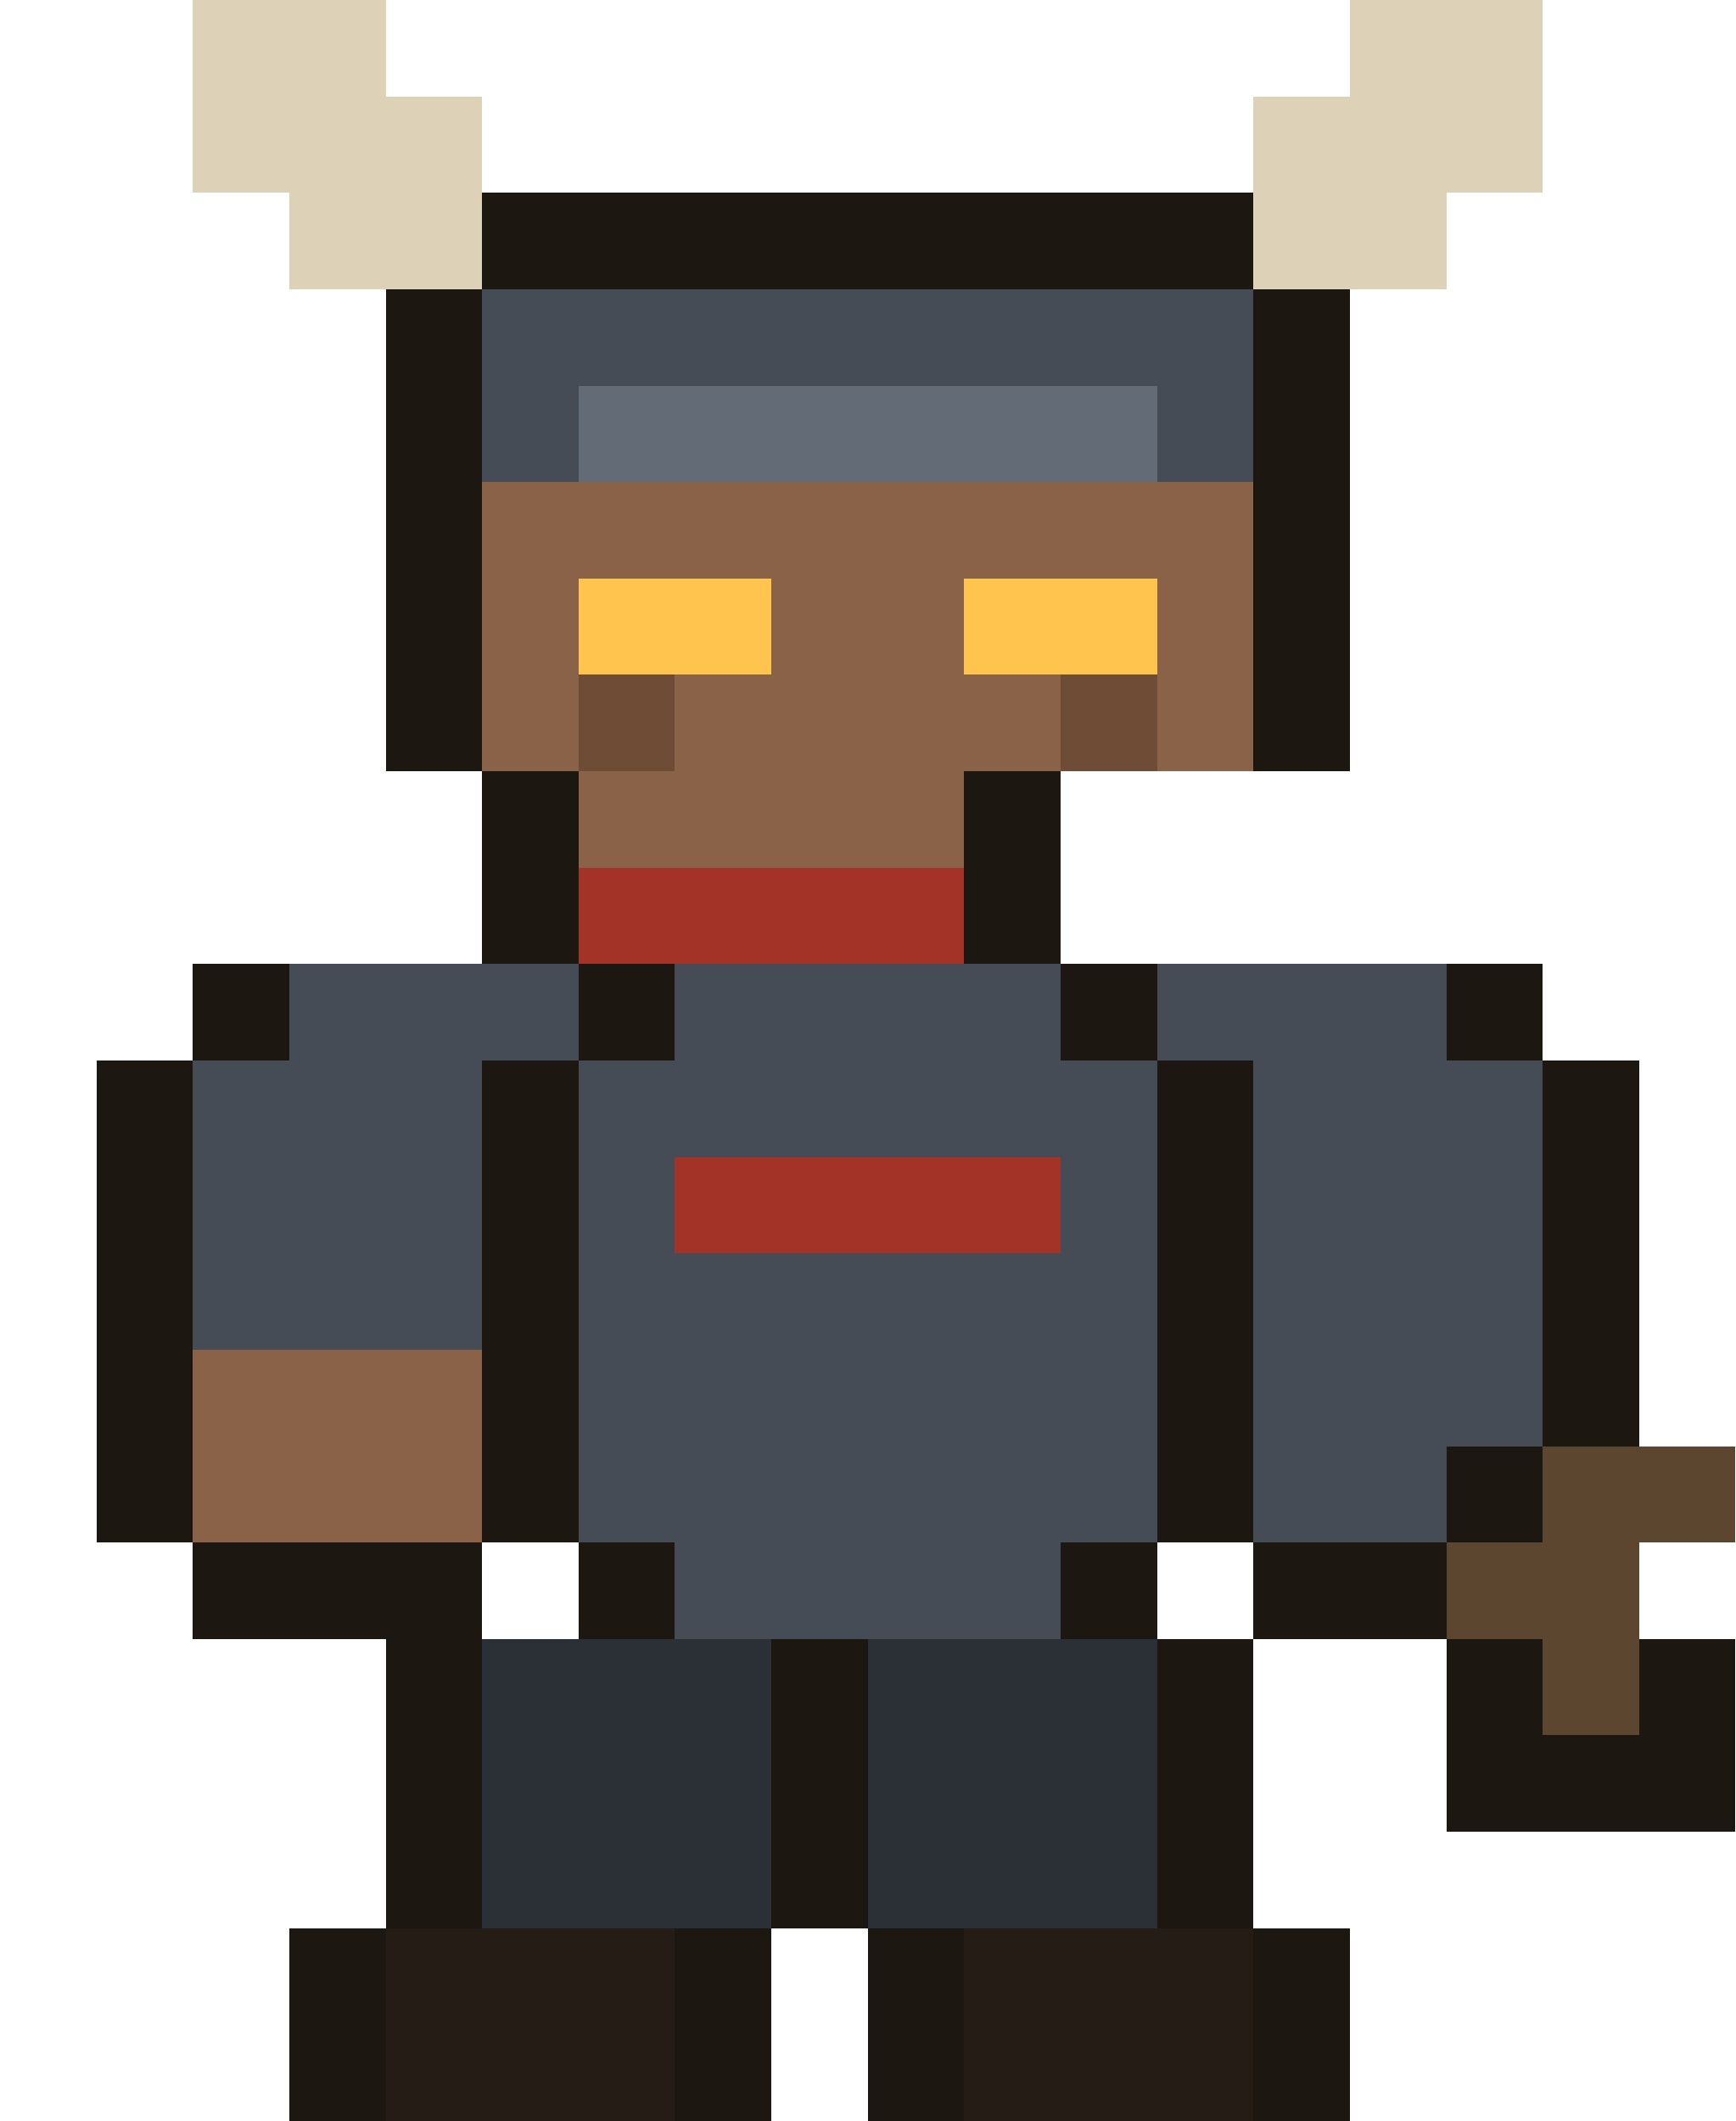
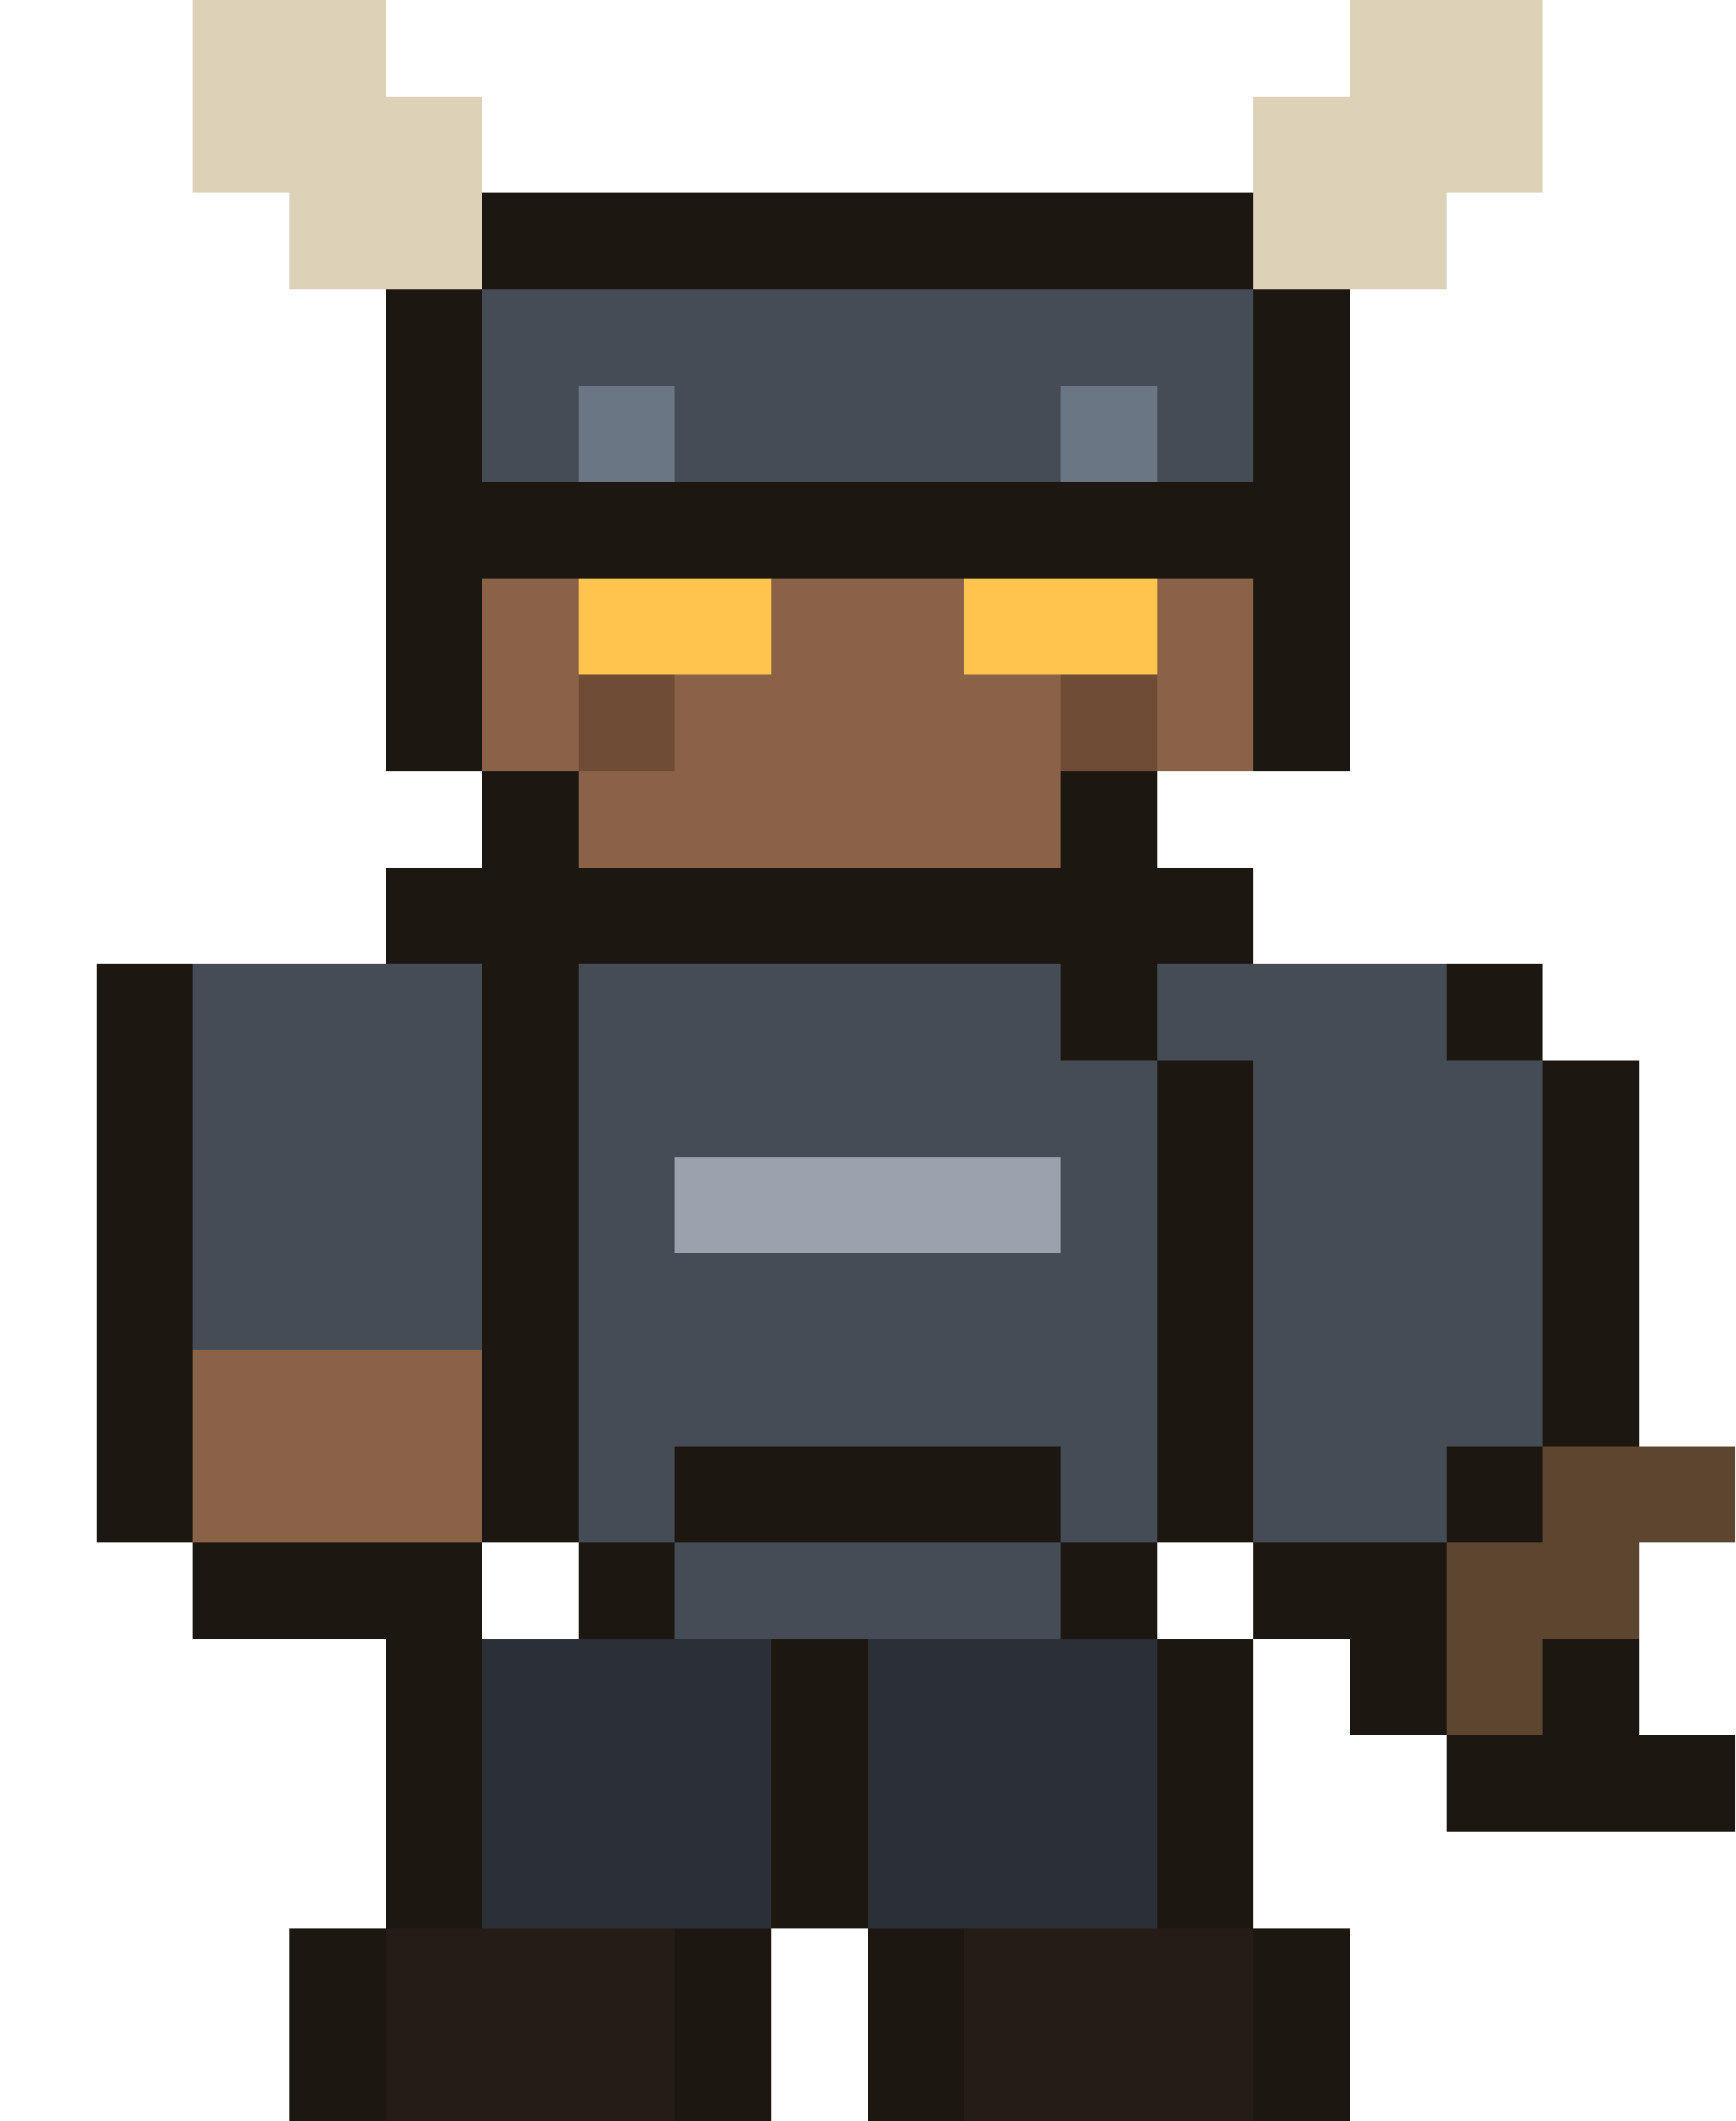
<svg xmlns="http://www.w3.org/2000/svg" width="18" height="22" viewBox="0 0 18 22" shape-rendering="crispEdges">
  <rect x="2" y="0" width="2" height="1" fill="#ddd2b8" />
  <rect x="14" y="0" width="2" height="1" fill="#ddd2b8" />
  <rect x="2" y="1" width="3" height="1" fill="#ddd2b8" />
  <rect x="13" y="1" width="3" height="1" fill="#ddd2b8" />
  <rect x="3" y="2" width="2" height="1" fill="#ddd2b8" />
  <rect x="5" y="2" width="8" height="1" fill="#1d1712" />
  <rect x="13" y="2" width="2" height="1" fill="#ddd2b8" />
  <rect x="4" y="3" width="1" height="1" fill="#1d1712" />
  <rect x="5" y="3" width="8" height="1" fill="#454c56" />
  <rect x="13" y="3" width="1" height="1" fill="#1d1712" />
  <rect x="4" y="4" width="1" height="1" fill="#1d1712" />
  <rect x="5" y="4" width="1" height="1" fill="#454c56" />
-   <rect x="6" y="4" width="6" height="1" fill="#626b76" />
+   <rect x="6" y="4" width="1" height="1" fill="#6b7684" />
+   <rect x="7" y="4" width="4" height="1" fill="#454c56" />
+   <rect x="11" y="4" width="1" height="1" fill="#6b7684" />
  <rect x="12" y="4" width="1" height="1" fill="#454c56" />
  <rect x="13" y="4" width="1" height="1" fill="#1d1712" />
-   <rect x="4" y="5" width="1" height="1" fill="#1d1712" />
-   <rect x="5" y="5" width="8" height="1" fill="#8a6248" />
-   <rect x="13" y="5" width="1" height="1" fill="#1d1712" />
+   <rect x="4" y="5" width="10" height="1" fill="#1d1712" />
  <rect x="4" y="6" width="1" height="1" fill="#1d1712" />
  <rect x="5" y="6" width="1" height="1" fill="#8a6248" />
  <rect x="6" y="6" width="2" height="1" fill="#ffc44d" />
  <rect x="8" y="6" width="2" height="1" fill="#8a6248" />
  <rect x="10" y="6" width="2" height="1" fill="#ffc44d" />
  <rect x="12" y="6" width="1" height="1" fill="#8a6248" />
  <rect x="13" y="6" width="1" height="1" fill="#1d1712" />
  <rect x="4" y="7" width="1" height="1" fill="#1d1712" />
  <rect x="5" y="7" width="1" height="1" fill="#8a6248" />
  <rect x="6" y="7" width="1" height="1" fill="#6e4c36" />
  <rect x="7" y="7" width="4" height="1" fill="#8a6248" />
  <rect x="11" y="7" width="1" height="1" fill="#6e4c36" />
  <rect x="12" y="7" width="1" height="1" fill="#8a6248" />
  <rect x="13" y="7" width="1" height="1" fill="#1d1712" />
  <rect x="5" y="8" width="1" height="1" fill="#1d1712" />
-   <rect x="6" y="8" width="4" height="1" fill="#8a6248" />
-   <rect x="10" y="8" width="1" height="1" fill="#1d1712" />
-   <rect x="5" y="9" width="1" height="1" fill="#1d1712" />
-   <rect x="6" y="9" width="4" height="1" fill="#a33327" />
-   <rect x="10" y="9" width="1" height="1" fill="#1d1712" />
-   <rect x="2" y="10" width="1" height="1" fill="#1d1712" />
-   <rect x="3" y="10" width="3" height="1" fill="#454c56" />
-   <rect x="6" y="10" width="1" height="1" fill="#1d1712" />
-   <rect x="7" y="10" width="4" height="1" fill="#454c56" />
+   <rect x="6" y="8" width="5" height="1" fill="#8a6248" />
+   <rect x="11" y="8" width="1" height="1" fill="#1d1712" />
+   <rect x="4" y="9" width="9" height="1" fill="#1d1712" />
+   <rect x="1" y="10" width="1" height="1" fill="#1d1712" />
+   <rect x="2" y="10" width="3" height="1" fill="#454c56" />
+   <rect x="5" y="10" width="1" height="1" fill="#1d1712" />
+   <rect x="6" y="10" width="5" height="1" fill="#454c56" />
  <rect x="11" y="10" width="1" height="1" fill="#1d1712" />
  <rect x="12" y="10" width="3" height="1" fill="#454c56" />
  <rect x="15" y="10" width="1" height="1" fill="#1d1712" />
  <rect x="1" y="11" width="1" height="1" fill="#1d1712" />
  <rect x="2" y="11" width="3" height="1" fill="#454c56" />
  <rect x="5" y="11" width="1" height="1" fill="#1d1712" />
  <rect x="6" y="11" width="6" height="1" fill="#454c56" />
  <rect x="12" y="11" width="1" height="1" fill="#1d1712" />
  <rect x="13" y="11" width="3" height="1" fill="#454c56" />
  <rect x="16" y="11" width="1" height="1" fill="#1d1712" />
  <rect x="1" y="12" width="1" height="1" fill="#1d1712" />
  <rect x="2" y="12" width="3" height="1" fill="#454c56" />
  <rect x="5" y="12" width="1" height="1" fill="#1d1712" />
  <rect x="6" y="12" width="1" height="1" fill="#454c56" />
-   <rect x="7" y="12" width="4" height="1" fill="#a33327" />
+   <rect x="7" y="12" width="4" height="1" fill="#9aa3ad" />
  <rect x="11" y="12" width="1" height="1" fill="#454c56" />
  <rect x="12" y="12" width="1" height="1" fill="#1d1712" />
  <rect x="13" y="12" width="3" height="1" fill="#454c56" />
  <rect x="16" y="12" width="1" height="1" fill="#1d1712" />
  <rect x="1" y="13" width="1" height="1" fill="#1d1712" />
  <rect x="2" y="13" width="3" height="1" fill="#454c56" />
  <rect x="5" y="13" width="1" height="1" fill="#1d1712" />
  <rect x="6" y="13" width="6" height="1" fill="#454c56" />
  <rect x="12" y="13" width="1" height="1" fill="#1d1712" />
  <rect x="13" y="13" width="3" height="1" fill="#454c56" />
  <rect x="16" y="13" width="1" height="1" fill="#1d1712" />
  <rect x="1" y="14" width="1" height="1" fill="#1d1712" />
  <rect x="2" y="14" width="3" height="1" fill="#8a6248" />
  <rect x="5" y="14" width="1" height="1" fill="#1d1712" />
  <rect x="6" y="14" width="6" height="1" fill="#454c56" />
  <rect x="12" y="14" width="1" height="1" fill="#1d1712" />
  <rect x="13" y="14" width="3" height="1" fill="#454c56" />
  <rect x="16" y="14" width="1" height="1" fill="#1d1712" />
  <rect x="1" y="15" width="1" height="1" fill="#1d1712" />
  <rect x="2" y="15" width="3" height="1" fill="#8a6248" />
  <rect x="5" y="15" width="1" height="1" fill="#1d1712" />
-   <rect x="6" y="15" width="6" height="1" fill="#454c56" />
+   <rect x="6" y="15" width="1" height="1" fill="#454c56" />
+   <rect x="7" y="15" width="4" height="1" fill="#1d1712" />
+   <rect x="11" y="15" width="1" height="1" fill="#454c56" />
  <rect x="12" y="15" width="1" height="1" fill="#1d1712" />
  <rect x="13" y="15" width="2" height="1" fill="#454c56" />
  <rect x="15" y="15" width="1" height="1" fill="#1d1712" />
  <rect x="16" y="15" width="2" height="1" fill="#5d4630" />
  <rect x="2" y="16" width="3" height="1" fill="#1d1712" />
  <rect x="6" y="16" width="1" height="1" fill="#1d1712" />
  <rect x="7" y="16" width="4" height="1" fill="#454c56" />
  <rect x="11" y="16" width="1" height="1" fill="#1d1712" />
  <rect x="13" y="16" width="2" height="1" fill="#1d1712" />
  <rect x="15" y="16" width="2" height="1" fill="#5d4630" />
  <rect x="4" y="17" width="1" height="1" fill="#1d1712" />
  <rect x="5" y="17" width="3" height="1" fill="#2b3037" />
  <rect x="8" y="17" width="1" height="1" fill="#1d1712" />
  <rect x="9" y="17" width="3" height="1" fill="#2b3037" />
  <rect x="12" y="17" width="1" height="1" fill="#1d1712" />
-   <rect x="15" y="17" width="1" height="1" fill="#1d1712" />
-   <rect x="16" y="17" width="1" height="1" fill="#5d4630" />
-   <rect x="17" y="17" width="1" height="1" fill="#1d1712" />
+   <rect x="14" y="17" width="1" height="1" fill="#1d1712" />
+   <rect x="15" y="17" width="1" height="1" fill="#5d4630" />
+   <rect x="16" y="17" width="1" height="1" fill="#1d1712" />
  <rect x="4" y="18" width="1" height="1" fill="#1d1712" />
  <rect x="5" y="18" width="3" height="1" fill="#2b3037" />
  <rect x="8" y="18" width="1" height="1" fill="#1d1712" />
  <rect x="9" y="18" width="3" height="1" fill="#2b3037" />
  <rect x="12" y="18" width="1" height="1" fill="#1d1712" />
  <rect x="15" y="18" width="3" height="1" fill="#1d1712" />
  <rect x="4" y="19" width="1" height="1" fill="#1d1712" />
  <rect x="5" y="19" width="3" height="1" fill="#2b3037" />
  <rect x="8" y="19" width="1" height="1" fill="#1d1712" />
  <rect x="9" y="19" width="3" height="1" fill="#2b3037" />
  <rect x="12" y="19" width="1" height="1" fill="#1d1712" />
  <rect x="3" y="20" width="1" height="1" fill="#1d1712" />
  <rect x="4" y="20" width="3" height="1" fill="#241c15" />
  <rect x="7" y="20" width="1" height="1" fill="#1d1712" />
  <rect x="9" y="20" width="1" height="1" fill="#1d1712" />
  <rect x="10" y="20" width="3" height="1" fill="#241c15" />
  <rect x="13" y="20" width="1" height="1" fill="#1d1712" />
  <rect x="3" y="21" width="1" height="1" fill="#1d1712" />
  <rect x="4" y="21" width="3" height="1" fill="#241c15" />
  <rect x="7" y="21" width="1" height="1" fill="#1d1712" />
  <rect x="9" y="21" width="1" height="1" fill="#1d1712" />
  <rect x="10" y="21" width="3" height="1" fill="#241c15" />
  <rect x="13" y="21" width="1" height="1" fill="#1d1712" />
</svg>
